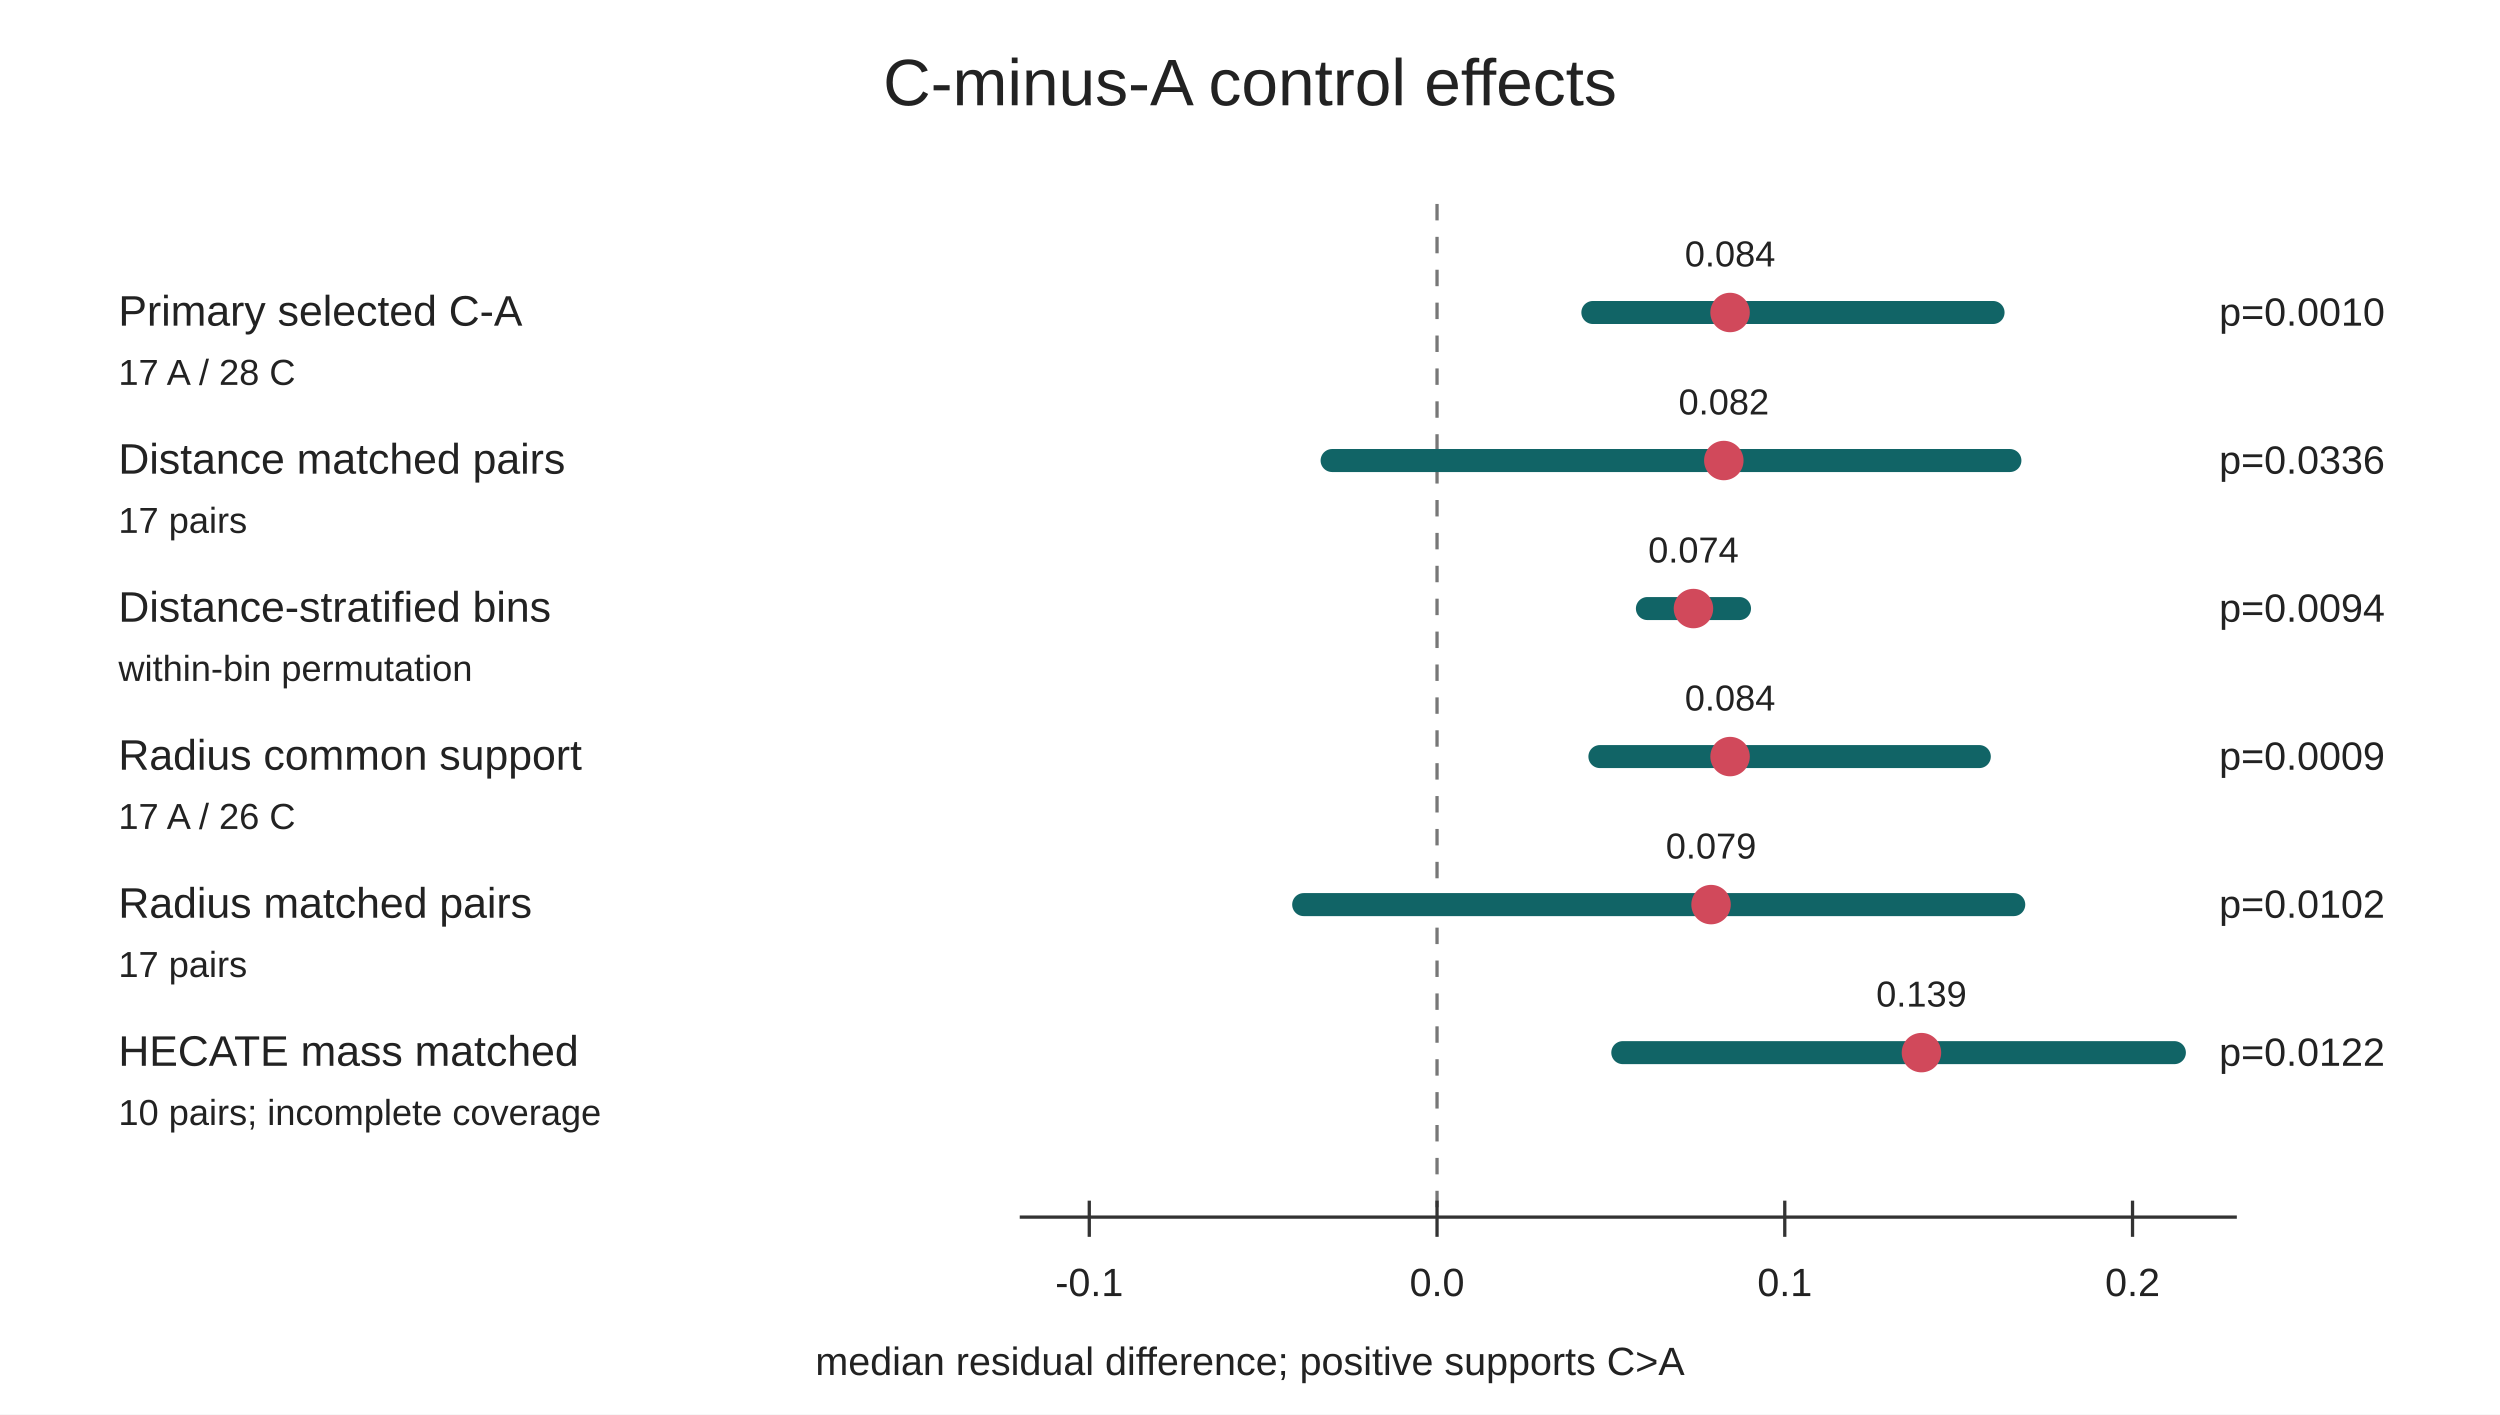
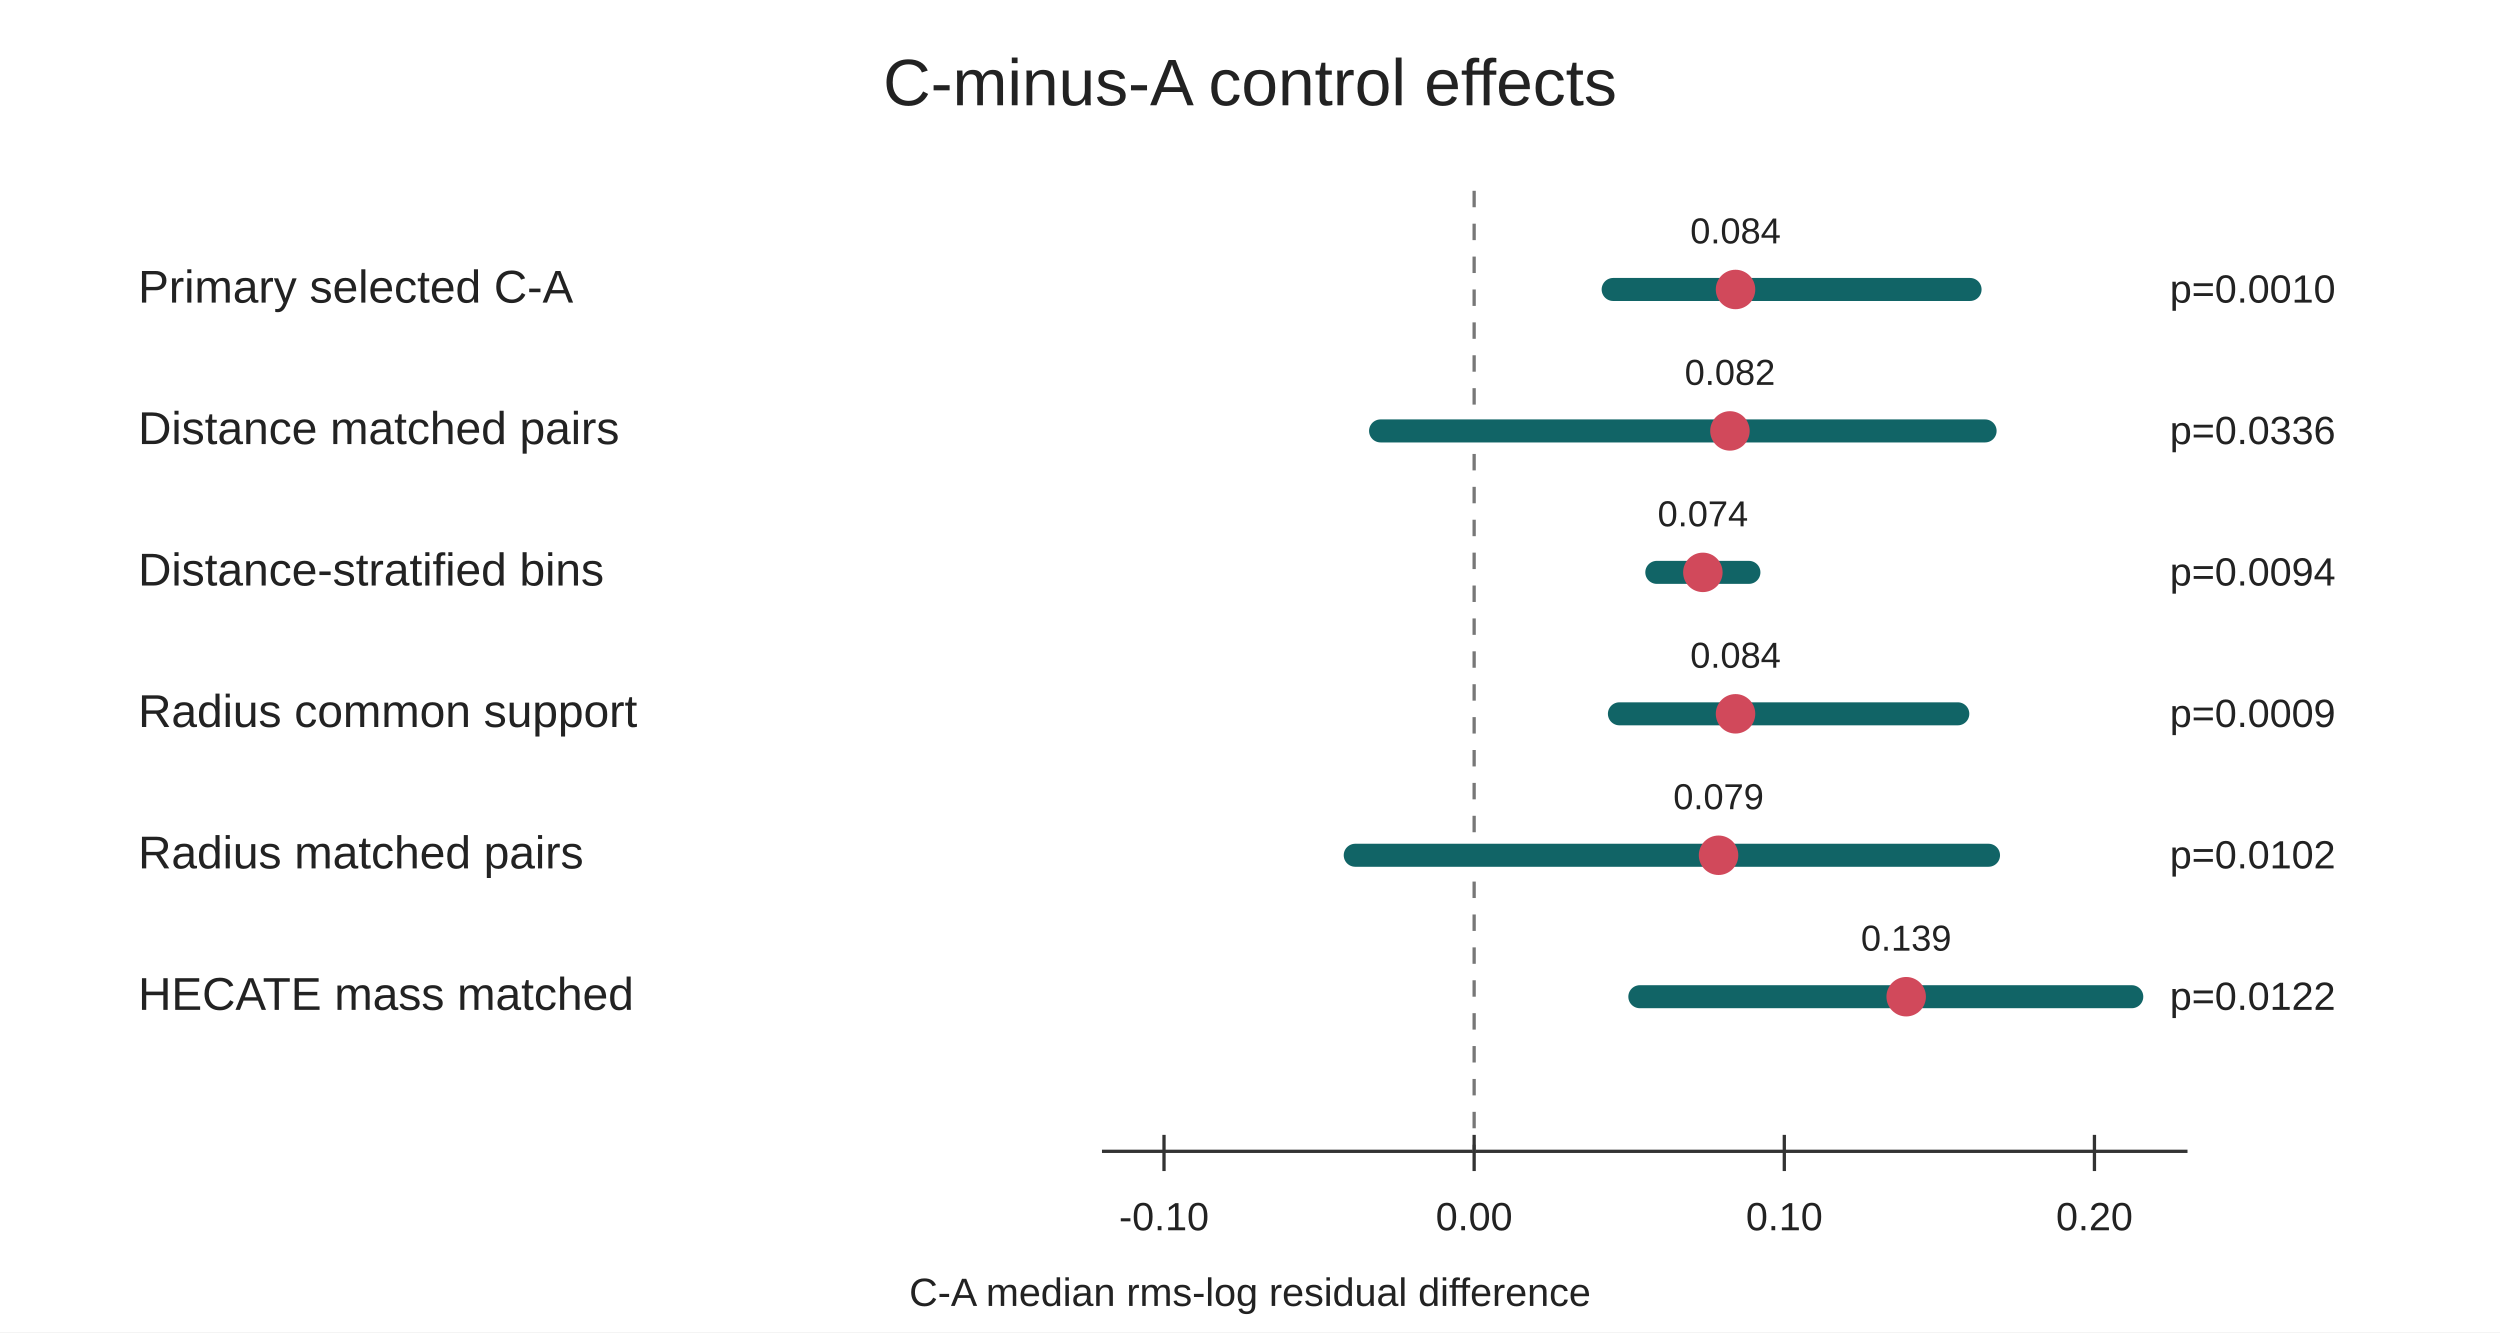
- <svg xmlns="http://www.w3.org/2000/svg" width="760" height="430" viewBox="0 0 760 430">
+ <svg xmlns="http://www.w3.org/2000/svg" width="760" height="405" viewBox="0 0 760 405">
  <rect width="100%" height="100%" fill="white" />
  <text x="380.00" y="32.00" font-family="Arial, sans-serif" font-size="20" text-anchor="middle" fill="#222">C-minus-A control effects</text>
-   <line x1="310" y1="370" x2="680" y2="370" stroke="#333" />
-   <line x1="436.86" y1="62" x2="436.86" y2="370" stroke="#777" stroke-dasharray="5,5" />
-   <line x1="331.14" y1="365" x2="331.14" y2="376" stroke="#333" />
-   <text x="331.14" y="394.00" font-family="Arial, sans-serif" font-size="12" text-anchor="middle" fill="#222">-0.1</text>
-   <line x1="436.86" y1="365" x2="436.86" y2="376" stroke="#333" />
-   <text x="436.86" y="394.00" font-family="Arial, sans-serif" font-size="12" text-anchor="middle" fill="#222">0.0</text>
-   <line x1="542.57" y1="365" x2="542.57" y2="376" stroke="#333" />
-   <text x="542.57" y="394.00" font-family="Arial, sans-serif" font-size="12" text-anchor="middle" fill="#222">0.1</text>
-   <line x1="648.29" y1="365" x2="648.29" y2="376" stroke="#333" />
-   <text x="648.29" y="394.00" font-family="Arial, sans-serif" font-size="12" text-anchor="middle" fill="#222">0.2</text>
-   <text x="36.00" y="99.00" font-family="Arial, sans-serif" font-size="13" text-anchor="start" fill="#222">Primary selected C-A</text>
-   <text x="36.00" y="117.00" font-family="Arial, sans-serif" font-size="11" text-anchor="start" fill="#222">17 A / 28 C</text>
-   <text x="725.00" y="99.00" font-family="Arial, sans-serif" font-size="12" text-anchor="end" fill="#222">p=0.0010</text>
-   <line x1="484.23" y1="95.00" x2="605.89" y2="95.00" stroke="#116466" stroke-width="7" stroke-linecap="round" />
-   <circle cx="525.94" cy="95.00" r="6" fill="#d1495b" />
-   <text x="525.94" y="81.00" font-family="Arial, sans-serif" font-size="11" text-anchor="middle" fill="#222">0.084</text>
-   <text x="36.00" y="144.00" font-family="Arial, sans-serif" font-size="13" text-anchor="start" fill="#222">Distance matched pairs</text>
-   <text x="36.00" y="162.00" font-family="Arial, sans-serif" font-size="11" text-anchor="start" fill="#222">17 pairs</text>
-   <text x="725.00" y="144.00" font-family="Arial, sans-serif" font-size="12" text-anchor="end" fill="#222">p=0.0336</text>
-   <line x1="404.96" y1="140.00" x2="611.01" y2="140.00" stroke="#116466" stroke-width="7" stroke-linecap="round" />
-   <circle cx="524.04" cy="140.00" r="6" fill="#d1495b" />
-   <text x="524.04" y="126.00" font-family="Arial, sans-serif" font-size="11" text-anchor="middle" fill="#222">0.082</text>
-   <text x="36.00" y="189.00" font-family="Arial, sans-serif" font-size="13" text-anchor="start" fill="#222">Distance-stratified bins</text>
-   <text x="36.00" y="207.00" font-family="Arial, sans-serif" font-size="11" text-anchor="start" fill="#222">within-bin permutation</text>
-   <text x="725.00" y="189.00" font-family="Arial, sans-serif" font-size="12" text-anchor="end" fill="#222">p=0.0094</text>
-   <line x1="500.81" y1="185.00" x2="528.81" y2="185.00" stroke="#116466" stroke-width="7" stroke-linecap="round" />
-   <circle cx="514.81" cy="185.00" r="6" fill="#d1495b" />
-   <text x="514.81" y="171.00" font-family="Arial, sans-serif" font-size="11" text-anchor="middle" fill="#222">0.074</text>
-   <text x="36.00" y="234.00" font-family="Arial, sans-serif" font-size="13" text-anchor="start" fill="#222">Radius common support</text>
-   <text x="36.00" y="252.00" font-family="Arial, sans-serif" font-size="11" text-anchor="start" fill="#222">17 A / 26 C</text>
-   <text x="725.00" y="234.00" font-family="Arial, sans-serif" font-size="12" text-anchor="end" fill="#222">p=0.0009</text>
-   <line x1="486.37" y1="230.00" x2="601.71" y2="230.00" stroke="#116466" stroke-width="7" stroke-linecap="round" />
-   <circle cx="525.94" cy="230.00" r="6" fill="#d1495b" />
-   <text x="525.94" y="216.00" font-family="Arial, sans-serif" font-size="11" text-anchor="middle" fill="#222">0.084</text>
-   <text x="36.00" y="279.00" font-family="Arial, sans-serif" font-size="13" text-anchor="start" fill="#222">Radius matched pairs</text>
-   <text x="36.00" y="297.00" font-family="Arial, sans-serif" font-size="11" text-anchor="start" fill="#222">17 pairs</text>
-   <text x="725.00" y="279.00" font-family="Arial, sans-serif" font-size="12" text-anchor="end" fill="#222">p=0.0102</text>
-   <line x1="396.32" y1="275.00" x2="612.18" y2="275.00" stroke="#116466" stroke-width="7" stroke-linecap="round" />
-   <circle cx="520.16" cy="275.00" r="6" fill="#d1495b" />
-   <text x="520.16" y="261.00" font-family="Arial, sans-serif" font-size="11" text-anchor="middle" fill="#222">0.079</text>
-   <text x="36.00" y="324.00" font-family="Arial, sans-serif" font-size="13" text-anchor="start" fill="#222">HECATE mass matched</text>
-   <text x="36.00" y="342.00" font-family="Arial, sans-serif" font-size="11" text-anchor="start" fill="#222">10 pairs; incomplete coverage</text>
-   <text x="725.00" y="324.00" font-family="Arial, sans-serif" font-size="12" text-anchor="end" fill="#222">p=0.0122</text>
-   <line x1="493.33" y1="320.00" x2="661.01" y2="320.00" stroke="#116466" stroke-width="7" stroke-linecap="round" />
-   <circle cx="584.12" cy="320.00" r="6" fill="#d1495b" />
-   <text x="584.12" y="306.00" font-family="Arial, sans-serif" font-size="11" text-anchor="middle" fill="#222">0.139</text>
-   <text x="380.00" y="418.00" font-family="Arial, sans-serif" font-size="12" text-anchor="middle" fill="#222">median residual difference; positive supports C&gt;A</text>
+   <line x1="335" y1="350" x2="665" y2="350" stroke="#333" />
+   <line x1="448.14" y1="58" x2="448.14" y2="350" stroke="#777" stroke-dasharray="5,5" />
+   <line x1="353.86" y1="345" x2="353.86" y2="356" stroke="#333" />
+   <text x="353.86" y="374.00" font-family="Arial, sans-serif" font-size="12" text-anchor="middle" fill="#222">-0.10</text>
+   <line x1="448.14" y1="345" x2="448.14" y2="356" stroke="#333" />
+   <text x="448.14" y="374.00" font-family="Arial, sans-serif" font-size="12" text-anchor="middle" fill="#222">0.00</text>
+   <line x1="542.43" y1="345" x2="542.43" y2="356" stroke="#333" />
+   <text x="542.43" y="374.00" font-family="Arial, sans-serif" font-size="12" text-anchor="middle" fill="#222">0.10</text>
+   <line x1="636.71" y1="345" x2="636.71" y2="356" stroke="#333" />
+   <text x="636.71" y="374.00" font-family="Arial, sans-serif" font-size="12" text-anchor="middle" fill="#222">0.20</text>
+   <text x="42.00" y="92.00" font-family="Arial, sans-serif" font-size="14" text-anchor="start" fill="#222">Primary selected C-A</text>
+   <text x="710.00" y="92.00" font-family="Arial, sans-serif" font-size="12" text-anchor="end" fill="#222">p=0.0010</text>
+   <line x1="490.40" y1="88.00" x2="598.90" y2="88.00" stroke="#116466" stroke-width="7" stroke-linecap="round" />
+   <circle cx="527.60" cy="88.00" r="6" fill="#d1495b" />
+   <text x="527.60" y="74.00" font-family="Arial, sans-serif" font-size="11" text-anchor="middle" fill="#222">0.084</text>
+   <text x="42.00" y="135.00" font-family="Arial, sans-serif" font-size="14" text-anchor="start" fill="#222">Distance matched pairs</text>
+   <text x="710.00" y="135.00" font-family="Arial, sans-serif" font-size="12" text-anchor="end" fill="#222">p=0.0336</text>
+   <line x1="419.69" y1="131.00" x2="603.47" y2="131.00" stroke="#116466" stroke-width="7" stroke-linecap="round" />
+   <circle cx="525.90" cy="131.00" r="6" fill="#d1495b" />
+   <text x="525.90" y="117.00" font-family="Arial, sans-serif" font-size="11" text-anchor="middle" fill="#222">0.082</text>
+   <text x="42.00" y="178.00" font-family="Arial, sans-serif" font-size="14" text-anchor="start" fill="#222">Distance-stratified bins</text>
+   <text x="710.00" y="178.00" font-family="Arial, sans-serif" font-size="12" text-anchor="end" fill="#222">p=0.0094</text>
+   <line x1="503.67" y1="174.00" x2="531.67" y2="174.00" stroke="#116466" stroke-width="7" stroke-linecap="round" />
+   <circle cx="517.67" cy="174.00" r="6" fill="#d1495b" />
+   <text x="517.67" y="160.00" font-family="Arial, sans-serif" font-size="11" text-anchor="middle" fill="#222">0.074</text>
+   <text x="42.00" y="221.00" font-family="Arial, sans-serif" font-size="14" text-anchor="start" fill="#222">Radius common support</text>
+   <text x="710.00" y="221.00" font-family="Arial, sans-serif" font-size="12" text-anchor="end" fill="#222">p=0.0009</text>
+   <line x1="492.30" y1="217.00" x2="595.17" y2="217.00" stroke="#116466" stroke-width="7" stroke-linecap="round" />
+   <circle cx="527.60" cy="217.00" r="6" fill="#d1495b" />
+   <text x="527.60" y="203.00" font-family="Arial, sans-serif" font-size="11" text-anchor="middle" fill="#222">0.084</text>
+   <text x="42.00" y="264.00" font-family="Arial, sans-serif" font-size="14" text-anchor="start" fill="#222">Radius matched pairs</text>
+   <text x="710.00" y="264.00" font-family="Arial, sans-serif" font-size="12" text-anchor="end" fill="#222">p=0.0102</text>
+   <line x1="411.99" y1="260.00" x2="604.51" y2="260.00" stroke="#116466" stroke-width="7" stroke-linecap="round" />
+   <circle cx="522.44" cy="260.00" r="6" fill="#d1495b" />
+   <text x="522.44" y="246.00" font-family="Arial, sans-serif" font-size="11" text-anchor="middle" fill="#222">0.079</text>
+   <text x="42.00" y="307.00" font-family="Arial, sans-serif" font-size="14" text-anchor="start" fill="#222">HECATE mass matched</text>
+   <text x="710.00" y="307.00" font-family="Arial, sans-serif" font-size="12" text-anchor="end" fill="#222">p=0.0122</text>
+   <line x1="498.51" y1="303.00" x2="648.06" y2="303.00" stroke="#116466" stroke-width="7" stroke-linecap="round" />
+   <circle cx="579.48" cy="303.00" r="6" fill="#d1495b" />
+   <text x="579.48" y="289.00" font-family="Arial, sans-serif" font-size="11" text-anchor="middle" fill="#222">0.139</text>
+   <text x="380.00" y="397.00" font-family="Arial, sans-serif" font-size="12" text-anchor="middle" fill="#222">C-A median rms-log residual difference</text>
</svg>
